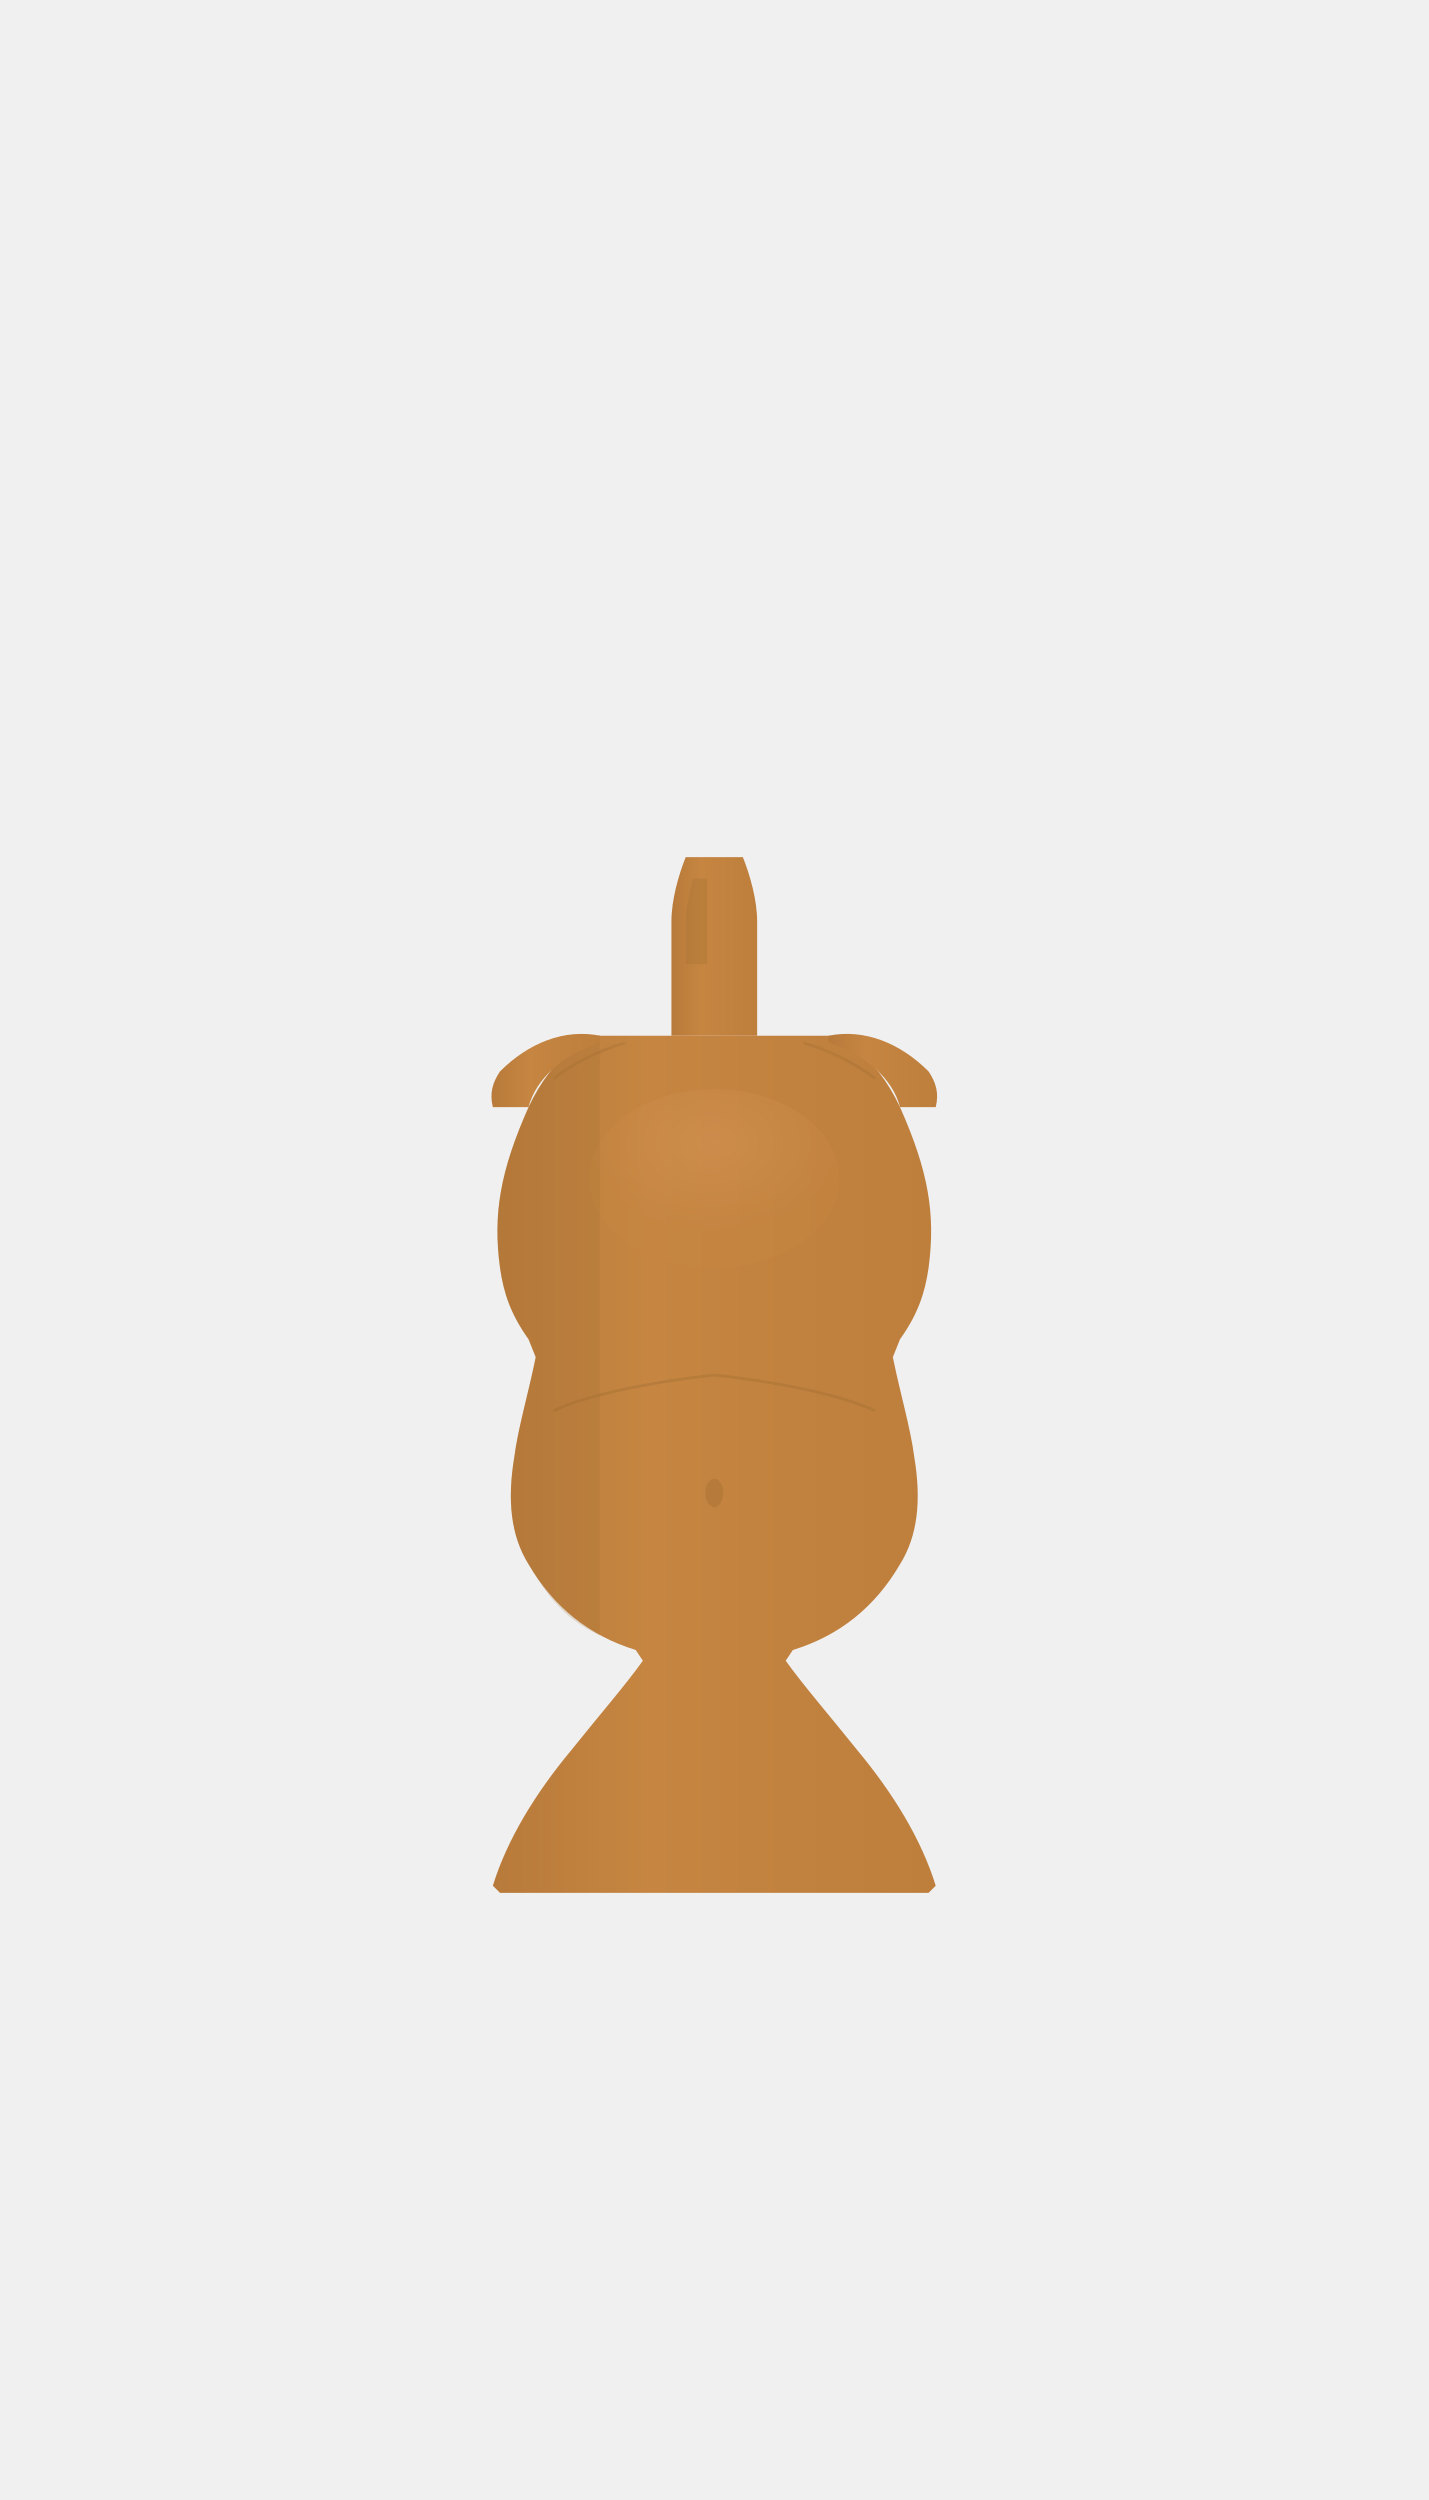
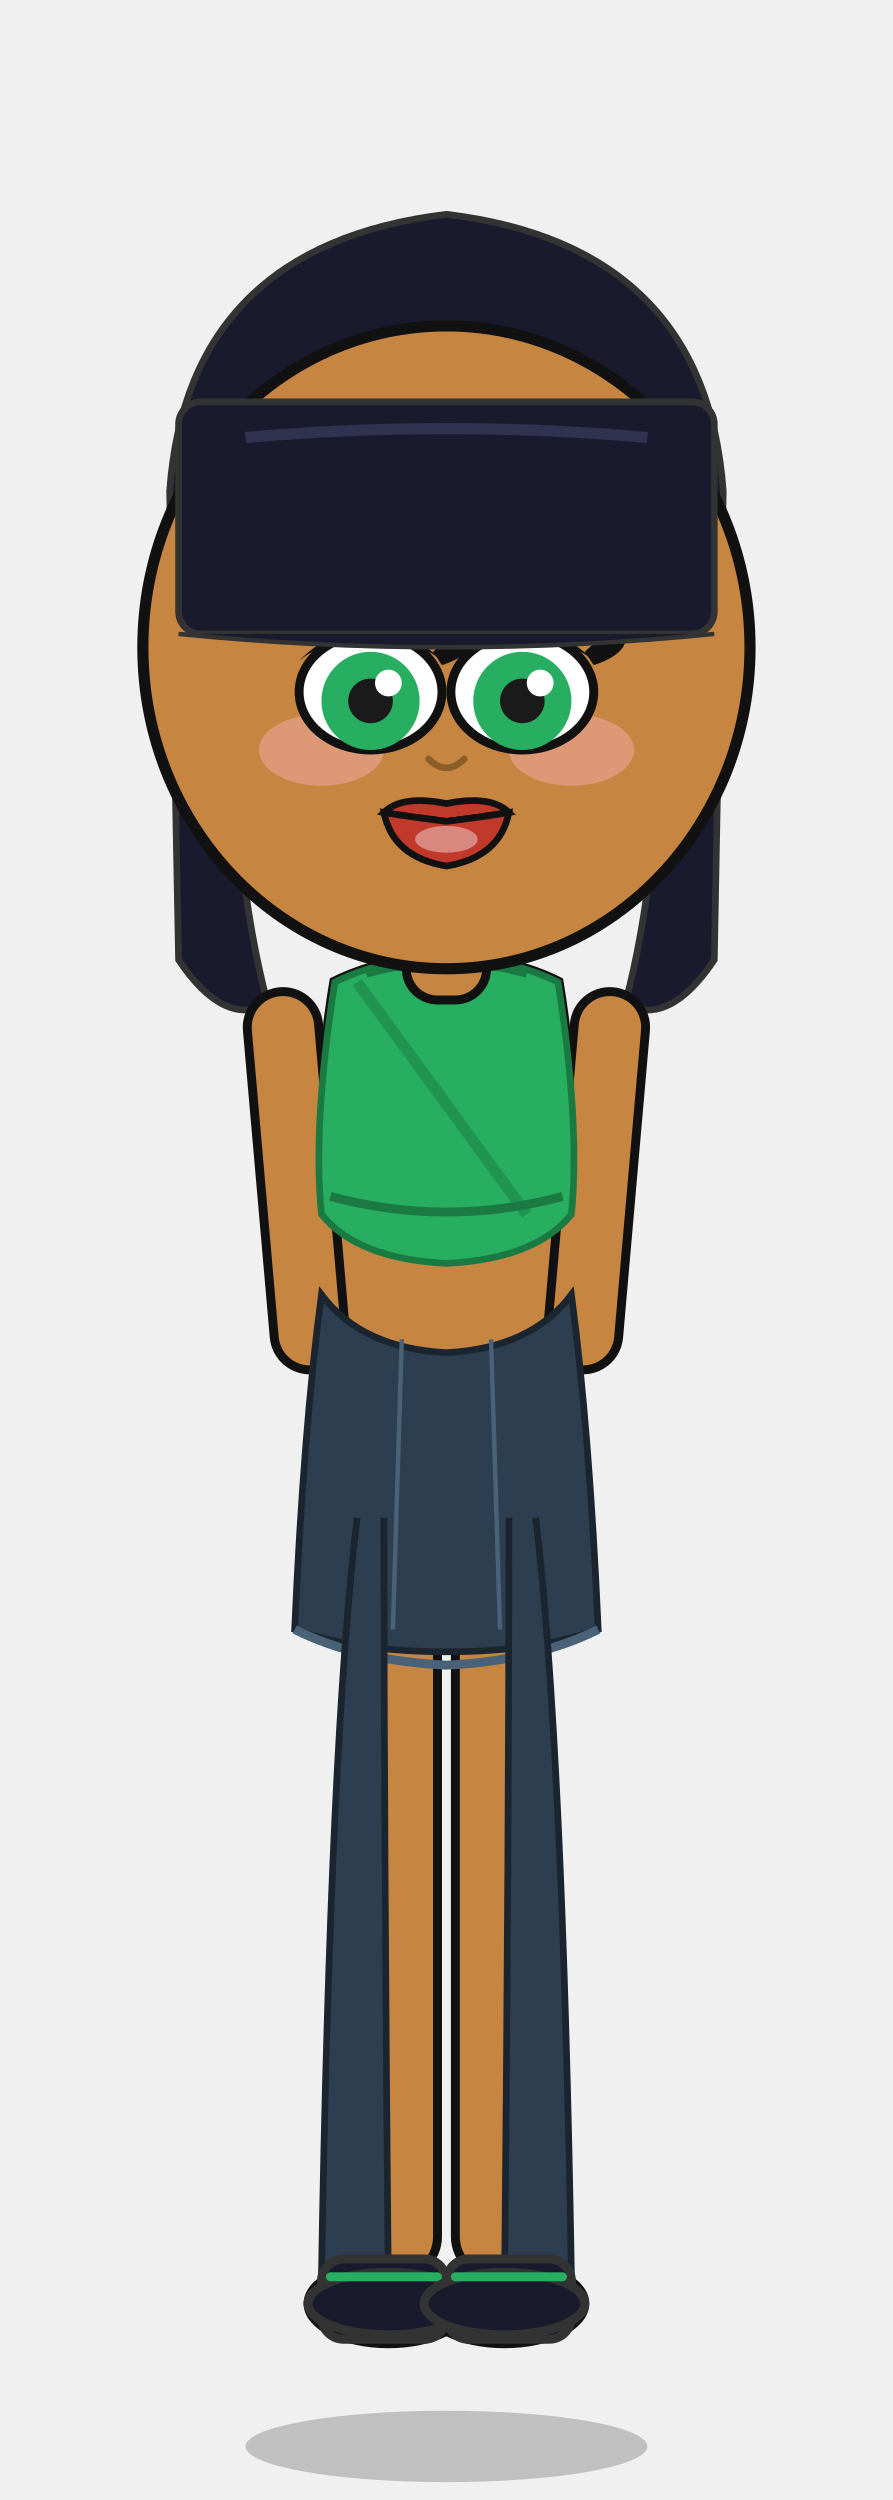
- <svg xmlns="http://www.w3.org/2000/svg" viewBox="0 0 400 700" class="character-body jade-body">
-   <defs>
-     <linearGradient id="jade-skin" x1="0" y1="0" x2="1" y2="0">
-       <stop offset="0%" stop-color="#B87A3A" />
-       <stop offset="35%" stop-color="#C68642" />
-       <stop offset="100%" stop-color="#BE7E3C" />
-     </linearGradient>
-     <linearGradient id="jade-skin-shadow" x1="0" y1="0" x2="1" y2="1">
-       <stop offset="0%" stop-color="#A06E30" />
-       <stop offset="100%" stop-color="#946428" />
-     </linearGradient>
-     <radialGradient id="jade-chest-highlight" cx="0.5" cy="0.3" r="0.5">
-       <stop offset="0%" stop-color="#D9985A" />
-       <stop offset="100%" stop-color="#C68642" />
-     </radialGradient>
-   </defs>
-   <path class="neck" d="M188,258 C188,252 190,245 192,240 L208,240 C210,245 212,252 212,258 L212,290 L188,290 Z" fill="url(#jade-skin)" />
-   <path class="neck-shadow" d="M192,258 C192,255 193,250 194,246 L198,246 L198,270 L192,270 Z" fill="#A06E30" opacity="0.3" />
-   <path class="torso" d="     M168,290     C165,290 155,295 148,310     C140,328 138,340 140,355     C141,362 143,368 148,375     L150,380     C148,390 145,400 144,408     C142,420 143,430 148,438     C155,450 165,458 178,462     L180,465     C175,472 168,480 160,490     C150,502 142,515 138,528     L140,530     L260,530     L262,528     C258,515 250,502 240,490     C232,480 225,472 220,465     L222,462     C235,458 245,450 252,438     C257,430 258,420 256,408     C255,400 252,390 250,380     L252,375     C257,368 259,362 260,355     C262,340 260,328 252,310     C245,295 235,290 232,290     Z" fill="url(#jade-skin)" />
-   <ellipse cx="200" cy="330" rx="35" ry="25" fill="url(#jade-chest-highlight)" opacity="0.4" />
-   <path class="torso-shadow-left" d="     M168,290     C165,290 155,295 148,310     C140,328 138,340 140,355     C141,362 143,368 148,375     L150,380     C148,390 145,400 144,408     C142,420 143,430 148,438     C155,450 160,454 168,458     L168,290 Z" fill="#A06E30" opacity="0.2" />
-   <path class="waist-line" d="M155,395 C170,388 200,385 200,385 C200,385 230,388 245,395" fill="none" stroke="#A06E30" stroke-width="0.8" opacity="0.4" />
-   <path class="collarbone-left" d="M175,292 C168,294 160,298 155,302" fill="none" stroke="#A06E30" stroke-width="0.8" opacity="0.35" />
-   <path class="collarbone-right" d="M225,292 C232,294 240,298 245,302" fill="none" stroke="#A06E30" stroke-width="0.8" opacity="0.35" />
-   <ellipse cx="200" cy="418" rx="2.5" ry="4" fill="#A06E30" opacity="0.4" />
-   <path class="shoulder-left" d="M168,290 C158,288 148,292 140,300 C138,303 137,306 138,310 L148,310 C150,302 158,295 168,292 Z" fill="url(#jade-skin)" />
-   <path class="shoulder-right" d="M232,290 C242,288 252,292 260,300 C262,303 263,306 262,310 L252,310 C250,302 242,295 232,292 Z" fill="url(#jade-skin)" />
+ <svg xmlns="http://www.w3.org/2000/svg" viewBox="0 0 200 560" width="200" height="560">
+   <ellipse cx="100" cy="548" rx="45" ry="8" fill="rgba(0,0,0,0.2)" />
+   <path d="M38 110 Q42 55 100 48 Q158 55 162 110 L160 215 Q150 230 140 225 Q148 195 148 150 L100 135 L52 150 Q52 195 60 225 Q50 230 40 215 Z" fill="#1a1a2e" stroke="#333" stroke-width="1.5" />
+   <rect x="80" y="340" width="18" height="170" rx="9" fill="#C68642" stroke="#111" stroke-width="2" />
+   <rect x="102" y="340" width="18" height="170" rx="9" fill="#C68642" stroke="#111" stroke-width="2" />
+   <ellipse cx="87" cy="516" rx="18" ry="9" fill="#C68642" stroke="#111" stroke-width="2" />
+   <ellipse cx="113" cy="516" rx="18" ry="9" fill="#C68642" stroke="#111" stroke-width="2" />
+   <path d="M75 220 Q70 250 72 290 Q80 320 100 325 Q120 320 128 290 Q130 250 125 220 Q115 215 100 214 Q85 215 75 220 Z" fill="#C68642" stroke="#111" stroke-width="2.5" />
+   <rect x="58" y="222" width="16" height="85" rx="8" fill="#C68642" stroke="#111" stroke-width="2" transform="rotate(-5 66 260)" />
+   <rect x="126" y="222" width="16" height="85" rx="8" fill="#C68642" stroke="#111" stroke-width="2" transform="rotate(5 134 260)" />
+   <path d="M72 290 Q68 320 66 365 Q80 370 100 370 Q120 370 134 365 Q132 320 128 290 Q119 302 100 303 Q81 302 72 290 Z" fill="#2C3E50" stroke="#1a252f" stroke-width="1.5" />
+   <path d="M66 365 Q80 372 100 373 Q120 372 134 365" fill="none" stroke="#4A6278" stroke-width="2" />
+   <path d="M90 300 L88 365" fill="none" stroke="#4A6278" stroke-width="1" />
+   <path d="M110 300 L112 365" fill="none" stroke="#4A6278" stroke-width="1" />
+   <path d="M80 340 Q74 390 72 510 Q80 516 87 514 Q86 410 86 340" fill="#2C3E50" stroke="#1a252f" stroke-width="1.5" />
+   <path d="M120 340 Q126 390 128 510 Q120 516 113 514 Q114 410 114 340" fill="#2C3E50" stroke="#1a252f" stroke-width="1.5" />
+   <path d="M75 220 Q70 252 72 272 Q80 282 100 283 Q120 282 128 272 Q130 252 125 220 Q115 215 100 214 Q85 215 75 220 Z" fill="#27AE60" stroke="#1a7a42" stroke-width="1.5" />
+   <path d="M80 220 L118 272" fill="none" stroke="#1a7a42" stroke-width="2.5" opacity="0.5" />
+   <path d="M82 218 Q100 213 118 218" fill="none" stroke="#1a7a42" stroke-width="2" />
+   <path d="M74 268 Q100 275 126 268" fill="none" stroke="#1a7a42" stroke-width="2" />
+   <rect x="91" y="200" width="18" height="24" rx="7" fill="#C68642" stroke="#111" stroke-width="2" />
+   <ellipse cx="100" cy="145" rx="68" ry="72" fill="#C68642" stroke="#111" stroke-width="2.5" />
+   <ellipse cx="72" cy="168" rx="14" ry="8" fill="#FFB6C1" opacity="0.4" />
+   <ellipse cx="128" cy="168" rx="14" ry="8" fill="#FFB6C1" opacity="0.4" />
+   <path d="M73 138 Q82 132 91 136" fill="none" stroke="#1a1a2e" stroke-width="3" stroke-linecap="round" />
+   <path d="M109 136 Q118 132 127 138" fill="none" stroke="#1a1a2e" stroke-width="3" stroke-linecap="round" />
+   <ellipse cx="83" cy="155" rx="16" ry="13" fill="white" stroke="#111" stroke-width="2" />
+   <ellipse cx="83" cy="157" rx="11" ry="11" fill="#27AE60" />
+   <circle cx="83" cy="157" r="5" fill="#1a1a1a" />
+   <circle cx="87" cy="153" r="3" fill="white" />
+   <path d="M67 148 Q75 140 83 142 Q91 140 99 148 Q93 143 83 144 Q73 143 67 148 Z" fill="#111" />
+   <path d="M97 146 Q103 140 106 144 Q105 147 99 149 Z" fill="#111" />
+   <ellipse cx="117" cy="155" rx="16" ry="13" fill="white" stroke="#111" stroke-width="2" />
+   <ellipse cx="117" cy="157" rx="11" ry="11" fill="#27AE60" />
+   <circle cx="117" cy="157" r="5" fill="#1a1a1a" />
+   <circle cx="121" cy="153" r="3" fill="white" />
+   <path d="M101 148 Q109 140 117 142 Q125 140 133 148 Q127 143 117 144 Q107 143 101 148 Z" fill="#111" />
+   <path d="M131 146 Q137 140 140 144 Q139 147 133 149 Z" fill="#111" />
+   <path d="M96 170 Q100 174 104 170" fill="none" stroke="#8B5E28" stroke-width="1.5" stroke-linecap="round" />
+   <path d="M86 182 Q90 178 100 180 Q110 178 114 182 Q108 183 100 184 Q92 183 86 182 Z" fill="#C0392B" stroke="#111" stroke-width="1.5" />
+   <path d="M86 182 Q88 192 100 194 Q112 192 114 182 Q108 183 100 184 Q92 183 86 182 Z" fill="#C0392B" stroke="#111" stroke-width="1.5" />
+   <ellipse cx="100" cy="188" rx="7" ry="3" fill="white" opacity="0.4" />
+   <rect x="40" y="90" width="120" height="52" rx="5" fill="#1a1a2e" stroke="#333" stroke-width="1.5" />
+   <path d="M40 142 Q100 148 160 142" fill="#1a1a2e" stroke="#333" stroke-width="1" />
+   <path d="M55 98 Q100 94 145 98" fill="none" stroke="#3a3a5e" stroke-width="2.5" opacity="0.7" />
+   <rect x="72" y="506" width="28" height="18" rx="5" fill="#1a1a2e" stroke="#333" stroke-width="2" />
+   <ellipse cx="87" cy="516" rx="18" ry="7" fill="#1a1a2e" stroke="#333" stroke-width="2" />
+   <path d="M74 510 L98 510" stroke="#27AE60" stroke-width="2" stroke-linecap="round" />
+   <rect x="100" y="506" width="28" height="18" rx="5" fill="#1a1a2e" stroke="#333" stroke-width="2" />
+   <ellipse cx="113" cy="516" rx="18" ry="7" fill="#1a1a2e" stroke="#333" stroke-width="2" />
+   <path d="M102 510 L126 510" stroke="#27AE60" stroke-width="2" stroke-linecap="round" />
</svg>
